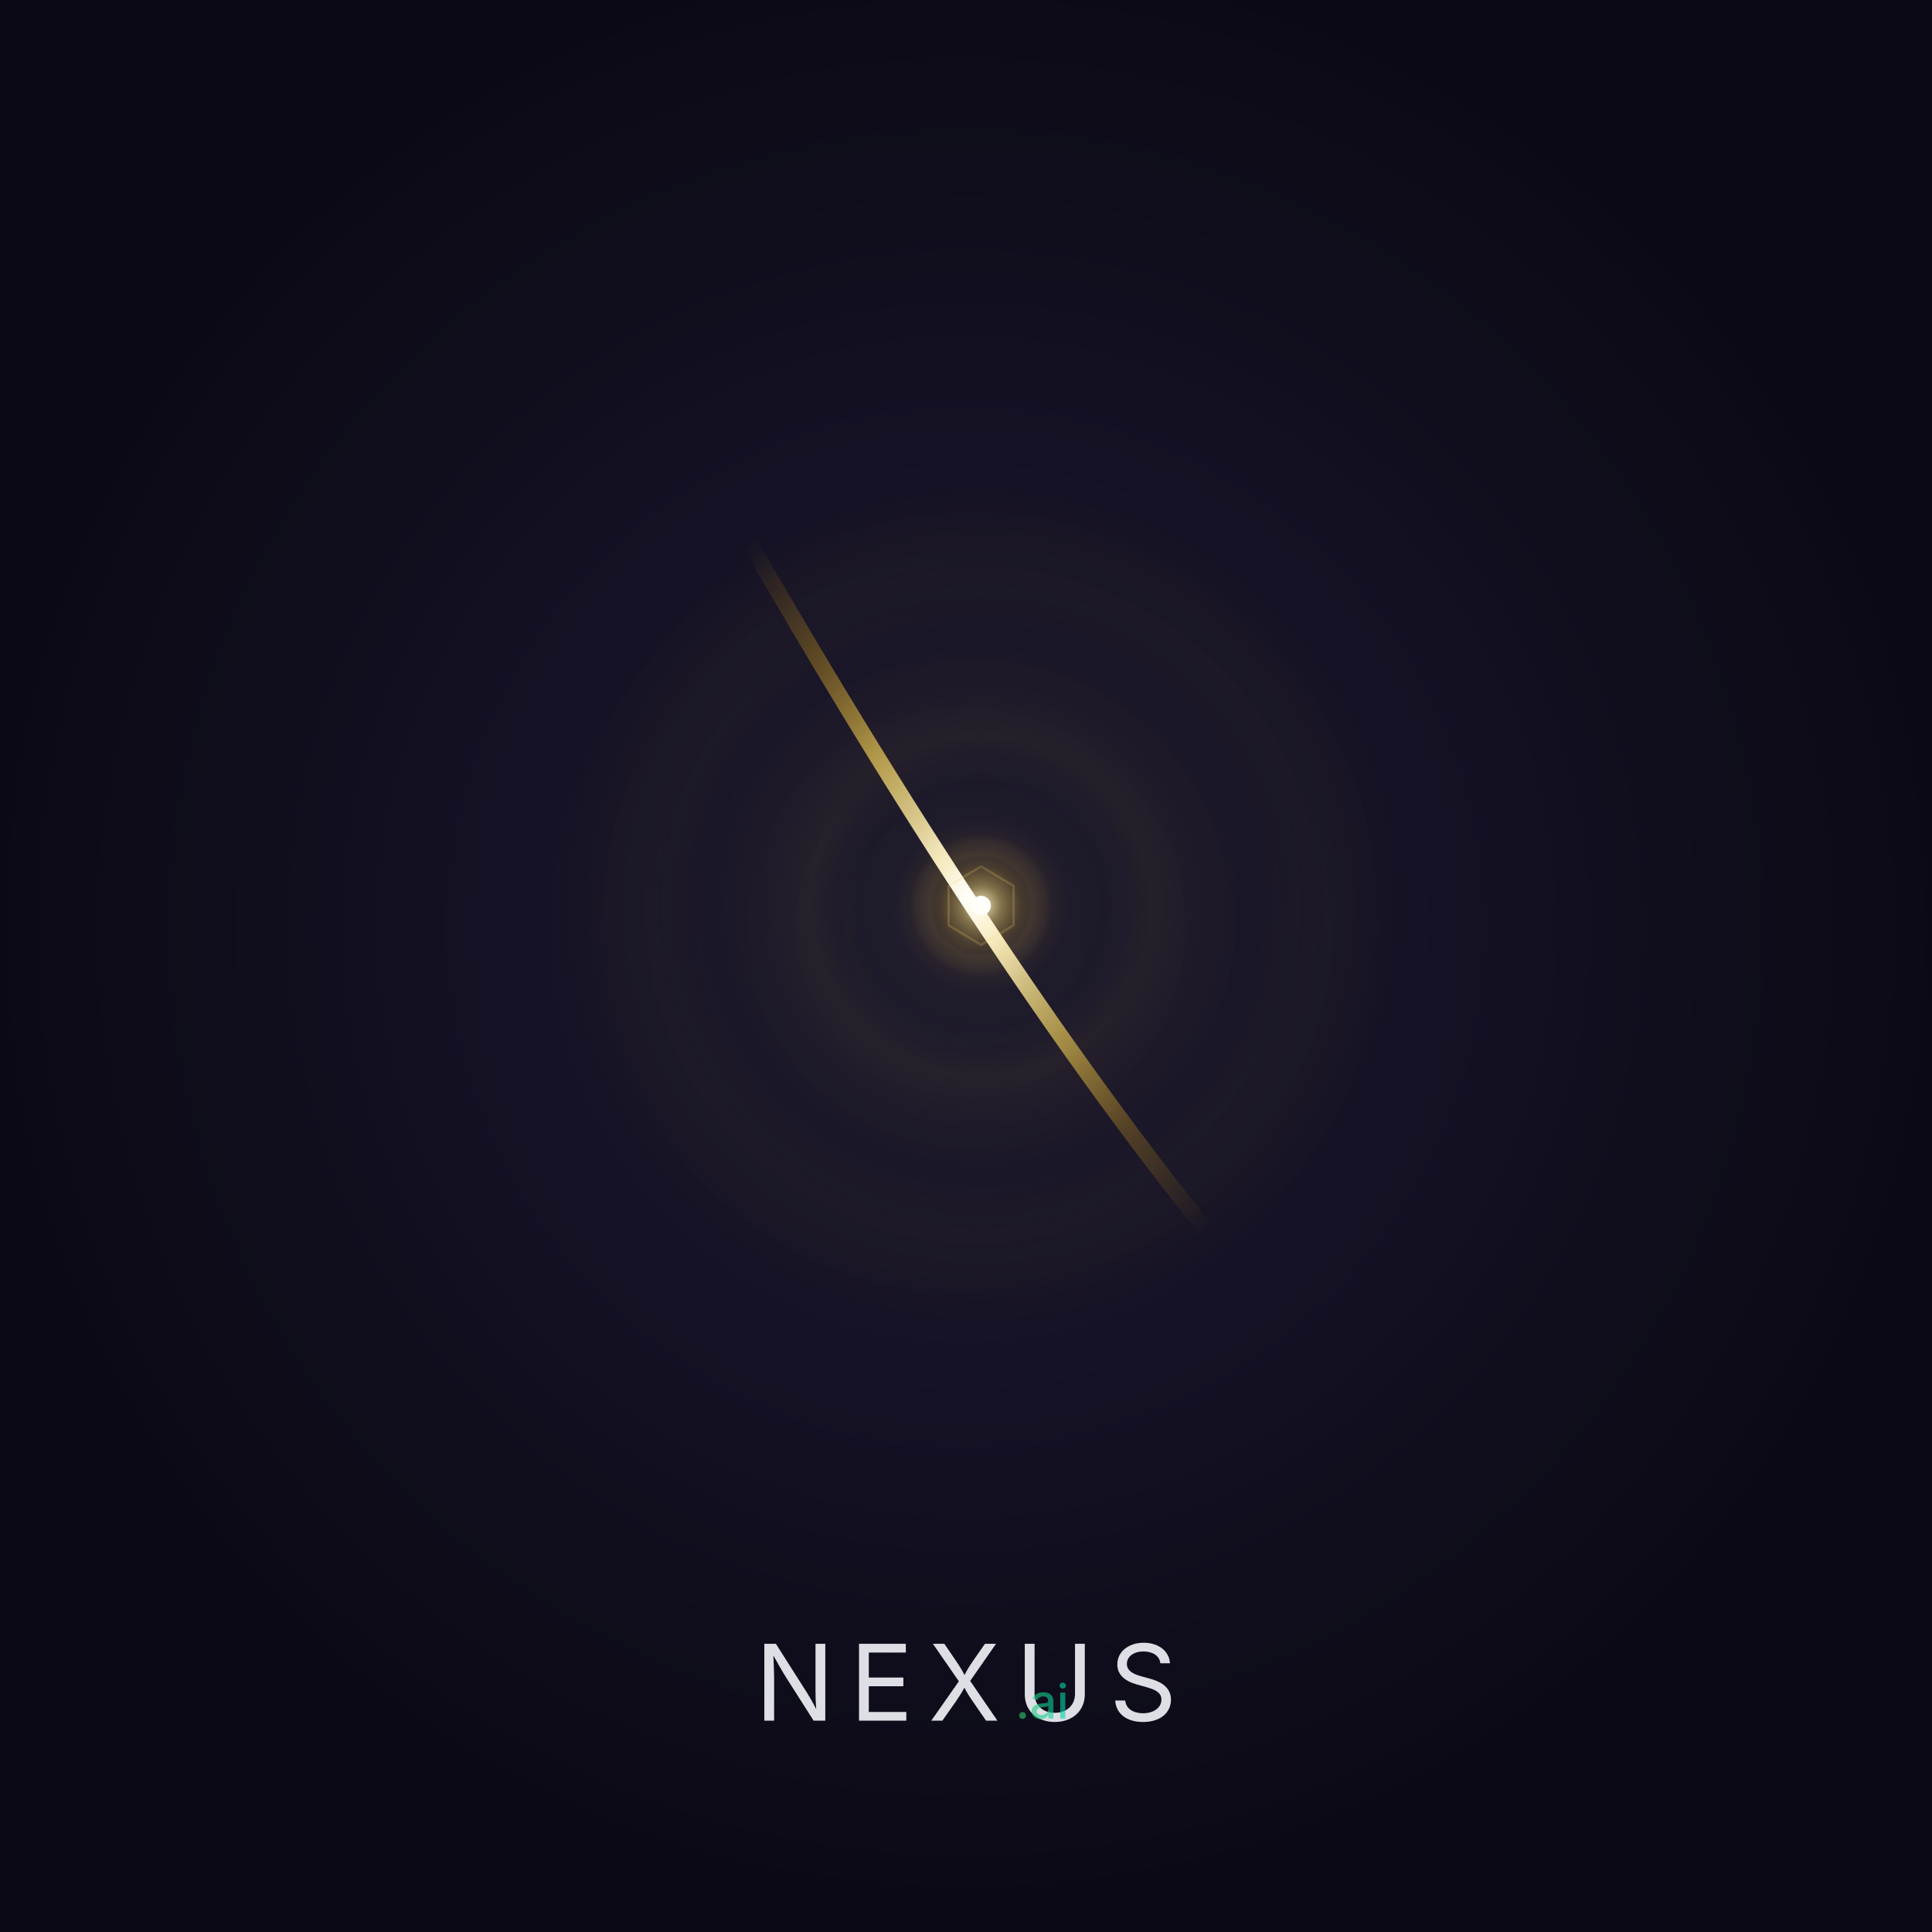
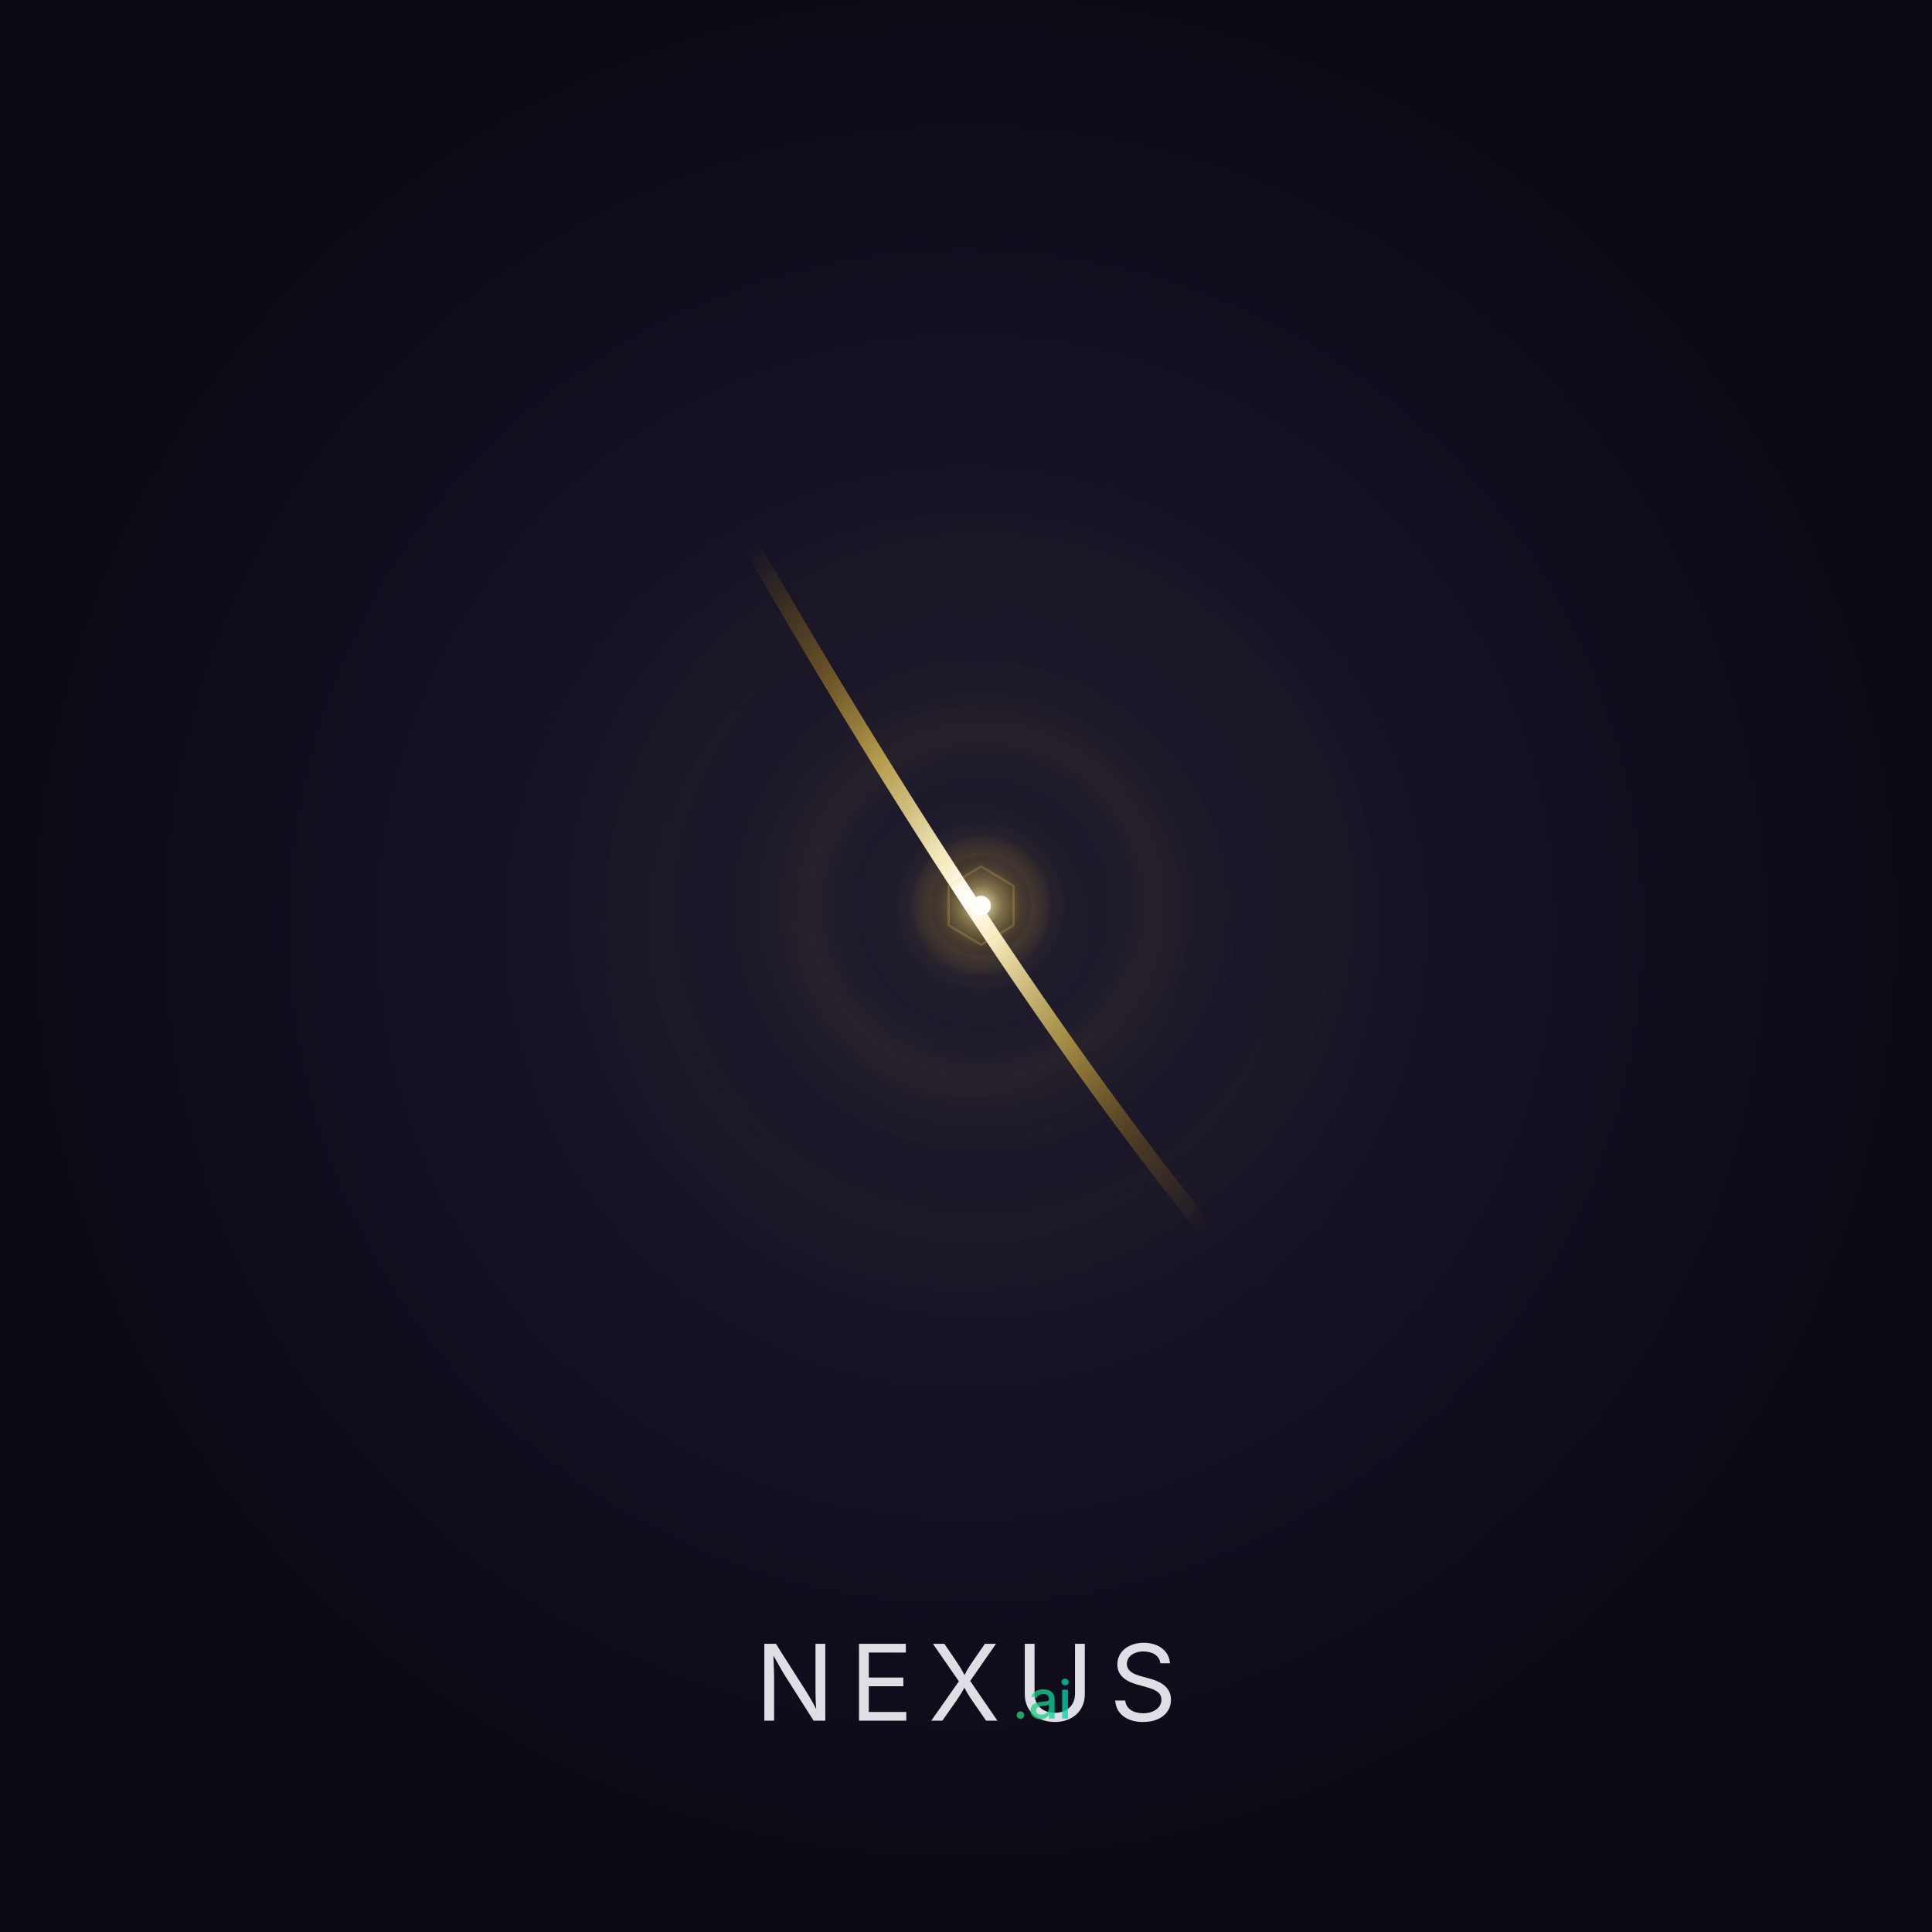
<svg xmlns="http://www.w3.org/2000/svg" width="256" height="256" viewBox="0 0 256 256">
  <defs>
    <radialGradient id="sky" cx="50%" cy="48%">
      <stop offset="0%" stop-color="#1E1B2E" />
      <stop offset="50%" stop-color="#141124" />
      <stop offset="100%" stop-color="#0B0A14" />
    </radialGradient>
    <radialGradient id="source" cx="50%" cy="50%">
      <stop offset="0%" stop-color="#FFFEFA" stop-opacity="1" />
      <stop offset="3%" stop-color="#FEF3C7" stop-opacity="0.95" />
      <stop offset="12%" stop-color="#F5D76E" stop-opacity="0.55" />
      <stop offset="28%" stop-color="#DAA520" stop-opacity="0.15" />
      <stop offset="52%" stop-color="#B8860B" stop-opacity="0.03" />
      <stop offset="100%" stop-color="#000" stop-opacity="0" />
    </radialGradient>
    <radialGradient id="halo1" cx="50%" cy="50%">
      <stop offset="45%" stop-color="#DAA520" stop-opacity="0" />
      <stop offset="62%" stop-color="#DAA520" stop-opacity="0.06" />
      <stop offset="78%" stop-color="#DAA520" stop-opacity="0.03" />
      <stop offset="100%" stop-color="#DAA520" stop-opacity="0" />
    </radialGradient>
    <radialGradient id="halo2" cx="50%" cy="50%">
      <stop offset="62%" stop-color="#DAA520" stop-opacity="0" />
      <stop offset="78%" stop-color="#DAA520" stop-opacity="0.03" />
      <stop offset="100%" stop-color="#DAA520" stop-opacity="0" />
    </radialGradient>
    <radialGradient id="hexHint" cx="50%" cy="50%">
      <stop offset="55%" stop-color="#F5D76E" stop-opacity="0" />
      <stop offset="72%" stop-color="#F5D76E" stop-opacity="0.08" />
      <stop offset="90%" stop-color="#F5D76E" stop-opacity="0.04" />
      <stop offset="100%" stop-color="#F5D76E" stop-opacity="0" />
    </radialGradient>
    <linearGradient id="bridge" x1="14%" y1="0%" x2="86%" y2="100%">
      <stop offset="0%" stop-color="#B8860B" stop-opacity="0" />
      <stop offset="16%" stop-color="#DAA520" stop-opacity="0.35" />
      <stop offset="30%" stop-color="#F0CF5A" stop-opacity="0.7" />
      <stop offset="44%" stop-color="#FEF3C7" stop-opacity="0.95" />
      <stop offset="50%" stop-color="#FFFEFA" stop-opacity="1" />
      <stop offset="56%" stop-color="#FEF3C7" stop-opacity="0.95" />
      <stop offset="70%" stop-color="#F0CF5A" stop-opacity="0.65" />
      <stop offset="84%" stop-color="#DAA520" stop-opacity="0.3" />
      <stop offset="100%" stop-color="#B8860B" stop-opacity="0" />
    </linearGradient>
    <linearGradient id="pillarL" x1="0%" y1="0%" x2="0%" y2="100%">
      <stop offset="0%" stop-color="#DAA520" stop-opacity="0" />
      <stop offset="32%" stop-color="#DAA520" stop-opacity="0.05" />
      <stop offset="48%" stop-color="#F0CF5A" stop-opacity="0.12" />
      <stop offset="52%" stop-color="#F0CF5A" stop-opacity="0.1" />
      <stop offset="68%" stop-color="#DAA520" stop-opacity="0.04" />
      <stop offset="100%" stop-color="#DAA520" stop-opacity="0" />
    </linearGradient>
    <linearGradient id="pillarR" x1="0%" y1="0%" x2="0%" y2="100%">
      <stop offset="0%" stop-color="#DAA520" stop-opacity="0" />
      <stop offset="30%" stop-color="#DAA520" stop-opacity="0.04" />
      <stop offset="48%" stop-color="#F0CF5A" stop-opacity="0.1" />
      <stop offset="52%" stop-color="#F0CF5A" stop-opacity="0.08" />
      <stop offset="70%" stop-color="#DAA520" stop-opacity="0.03" />
      <stop offset="100%" stop-color="#DAA520" stop-opacity="0" />
    </linearGradient>
    <linearGradient id="teal" x1="0%" y1="0%" x2="100%" y2="0%">
      <stop offset="0%" stop-color="#2ECC71" />
      <stop offset="100%" stop-color="#00D4AA" />
    </linearGradient>
  </defs>
  <rect width="256" height="256" fill="url(#sky)" />
  <circle cx="130" cy="120" r="55.9" fill="url(#halo2)" />
  <circle cx="130" cy="120" r="36.5" fill="url(#halo1)" />
  <circle cx="130" cy="120" r="22.4" fill="url(#source)" opacity="0.85" />
  <line x1="94.7" y1="59.8" x2="94.7" y2="180.2" stroke="url(#pillarL)" stroke-width="1.1" stroke-linecap="round" />
  <line x1="165.3" y1="59.8" x2="165.3" y2="180.2" stroke="url(#pillarR)" stroke-width="1.1" stroke-linecap="round" />
  <path d="M 95.6 65.4 Q 132.2 129.9 164.4 168.6" fill="none" stroke="url(#bridge)" stroke-width="2.1" stroke-linecap="round" />
  <circle cx="130" cy="120" r="9.5" fill="url(#hexHint)" />
  <polygon points="130.0,114.8 134.3,117.4 134.3,122.6 130.0,125.2 125.7,122.6 125.7,117.4" fill="none" stroke="#F5D76E" stroke-width="0.3" opacity="0.2" />
  <circle cx="130" cy="120" r="1.3" fill="#FFFEFA" />
  <text x="128" y="228" text-anchor="middle" fill="#EFF1F5" opacity="0.92" font-family="-apple-system, BlinkMacSystemFont, 'Segoe UI', sans-serif" font-weight="400" font-size="14px" letter-spacing="2">NEXUS</text>
-   <text x="138.08" y="227.72" text-anchor="middle" fill="url(#teal)" opacity="0.6" font-family="-apple-system, BlinkMacSystemFont, 'Segoe UI', sans-serif" font-weight="500" font-size="6.3px">.ai</text>
+   <text x="138.08" y="227.72" text-anchor="middle" fill="url(#teal)" opacity="0.78" font-family="-apple-system, BlinkMacSystemFont, 'Segoe UI', sans-serif" font-weight="500" font-size="7px">.ai</text>
</svg>
